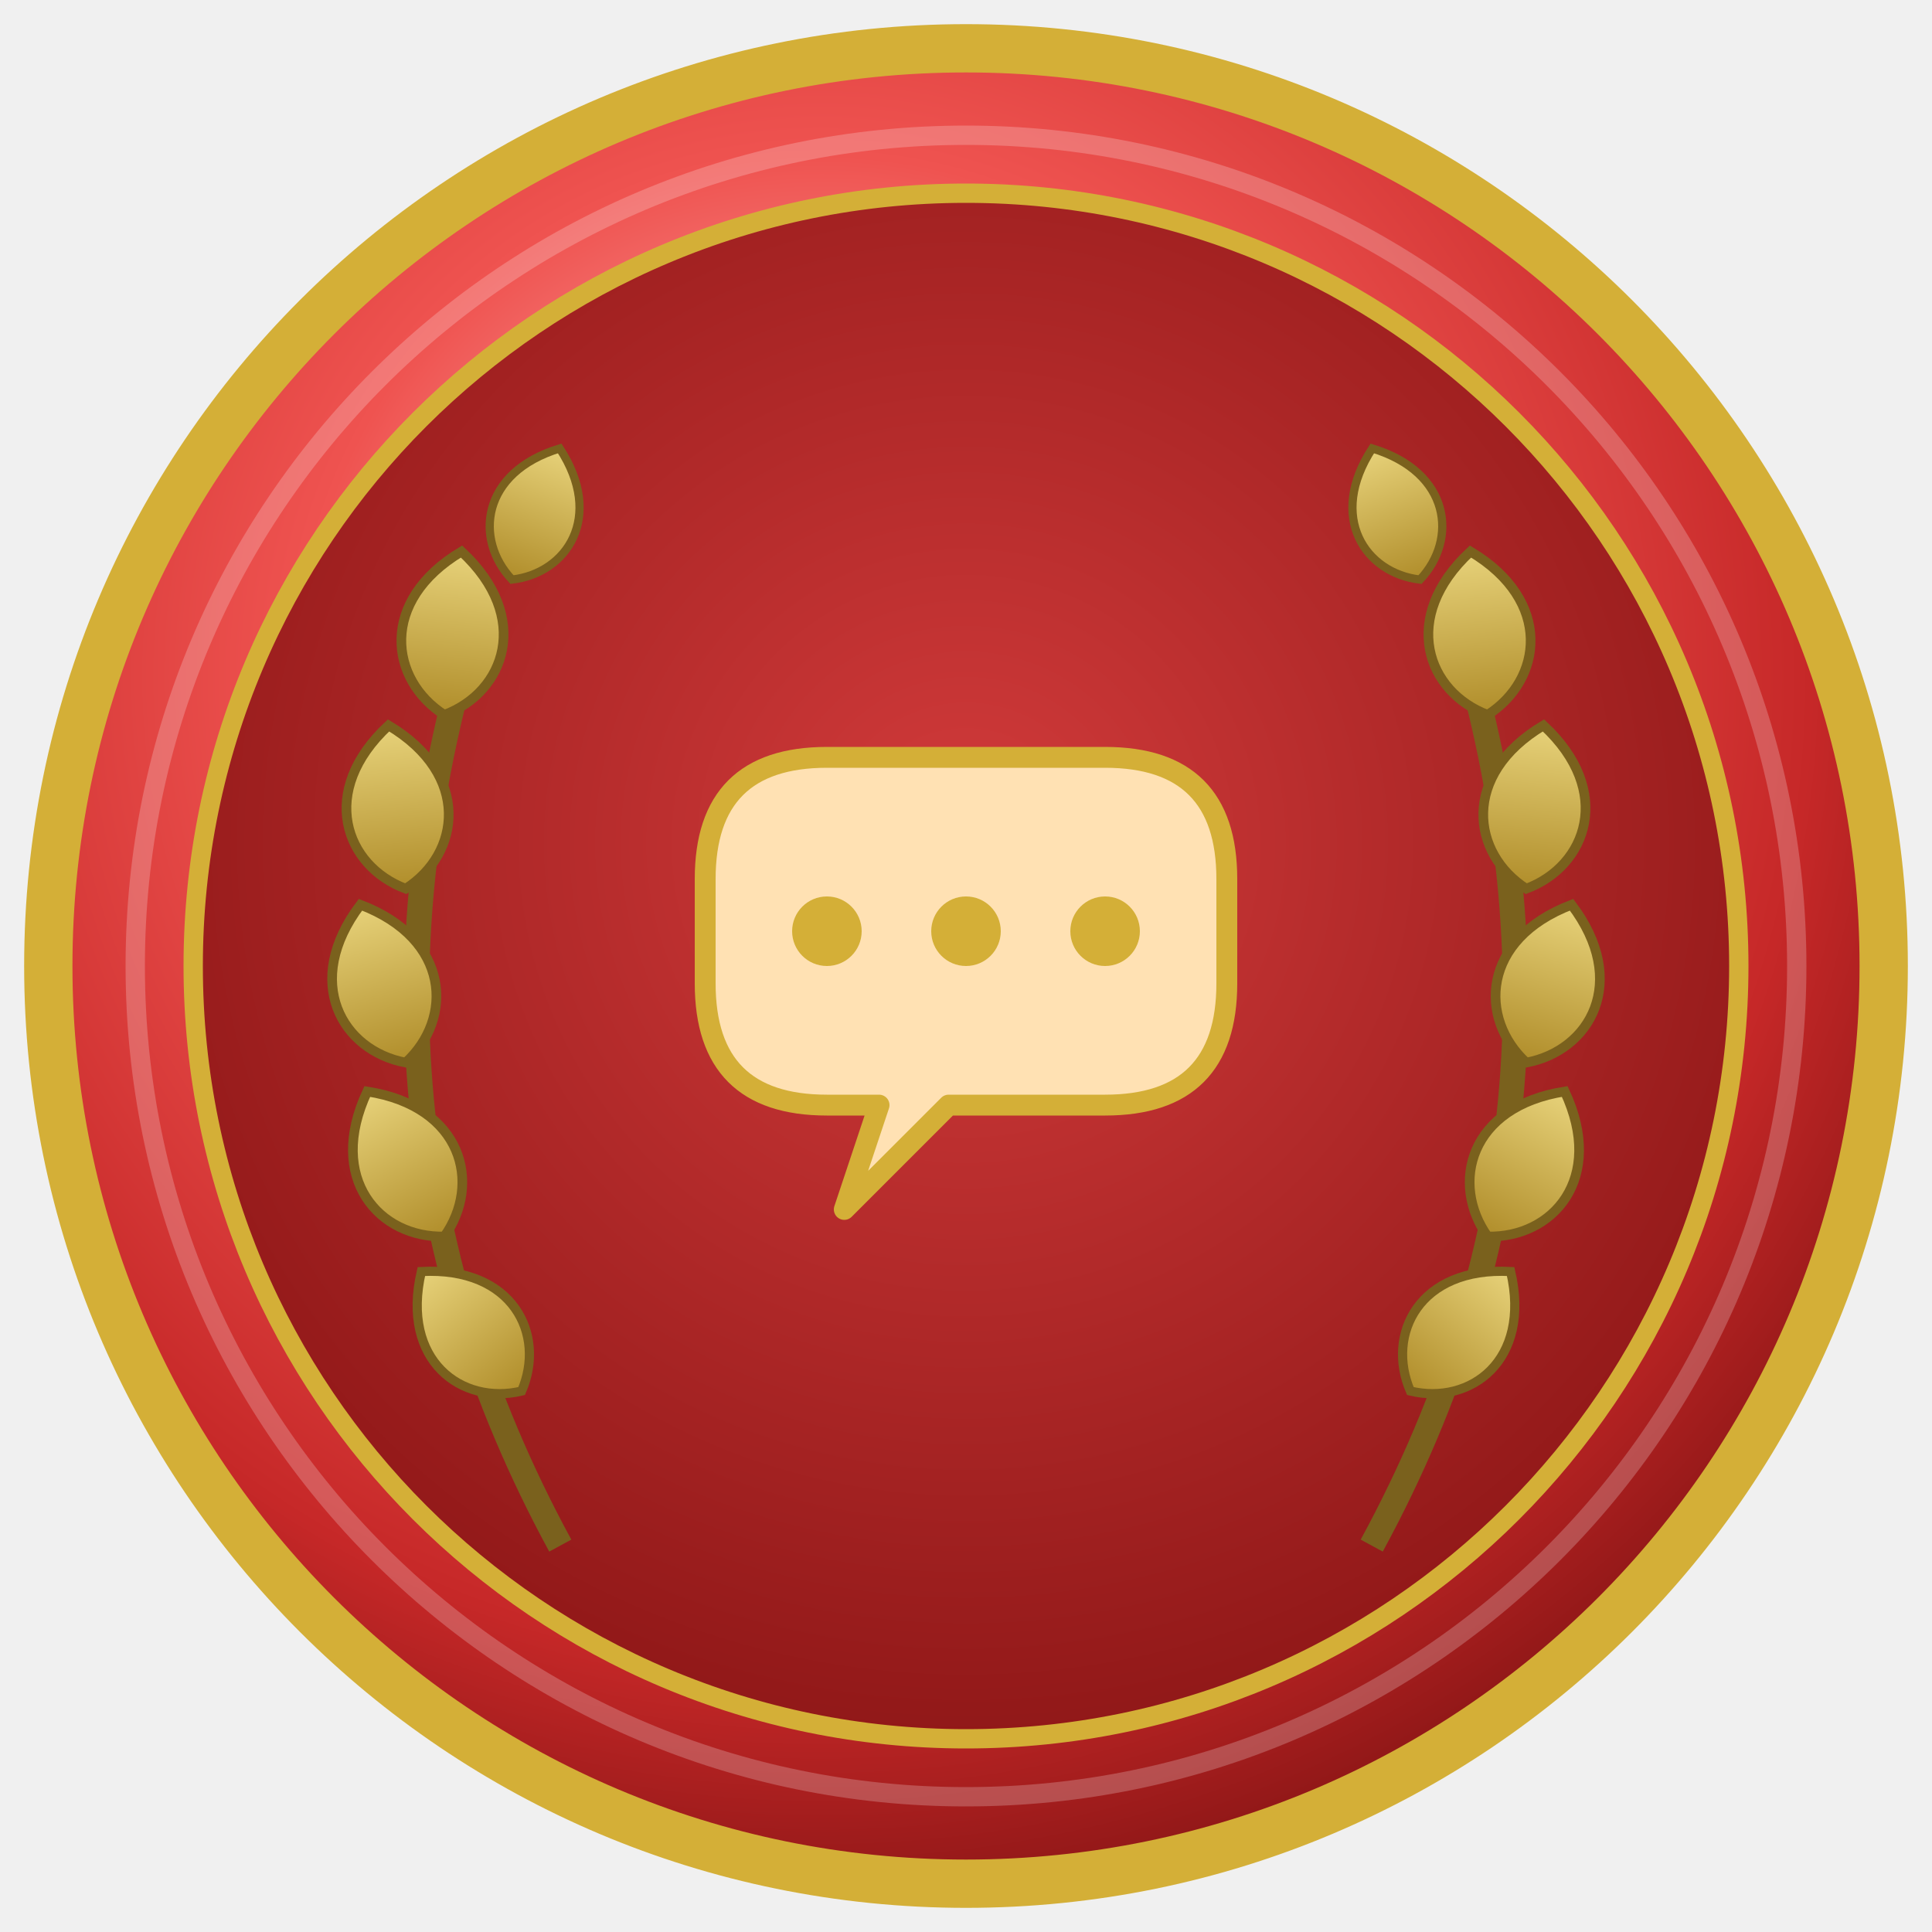
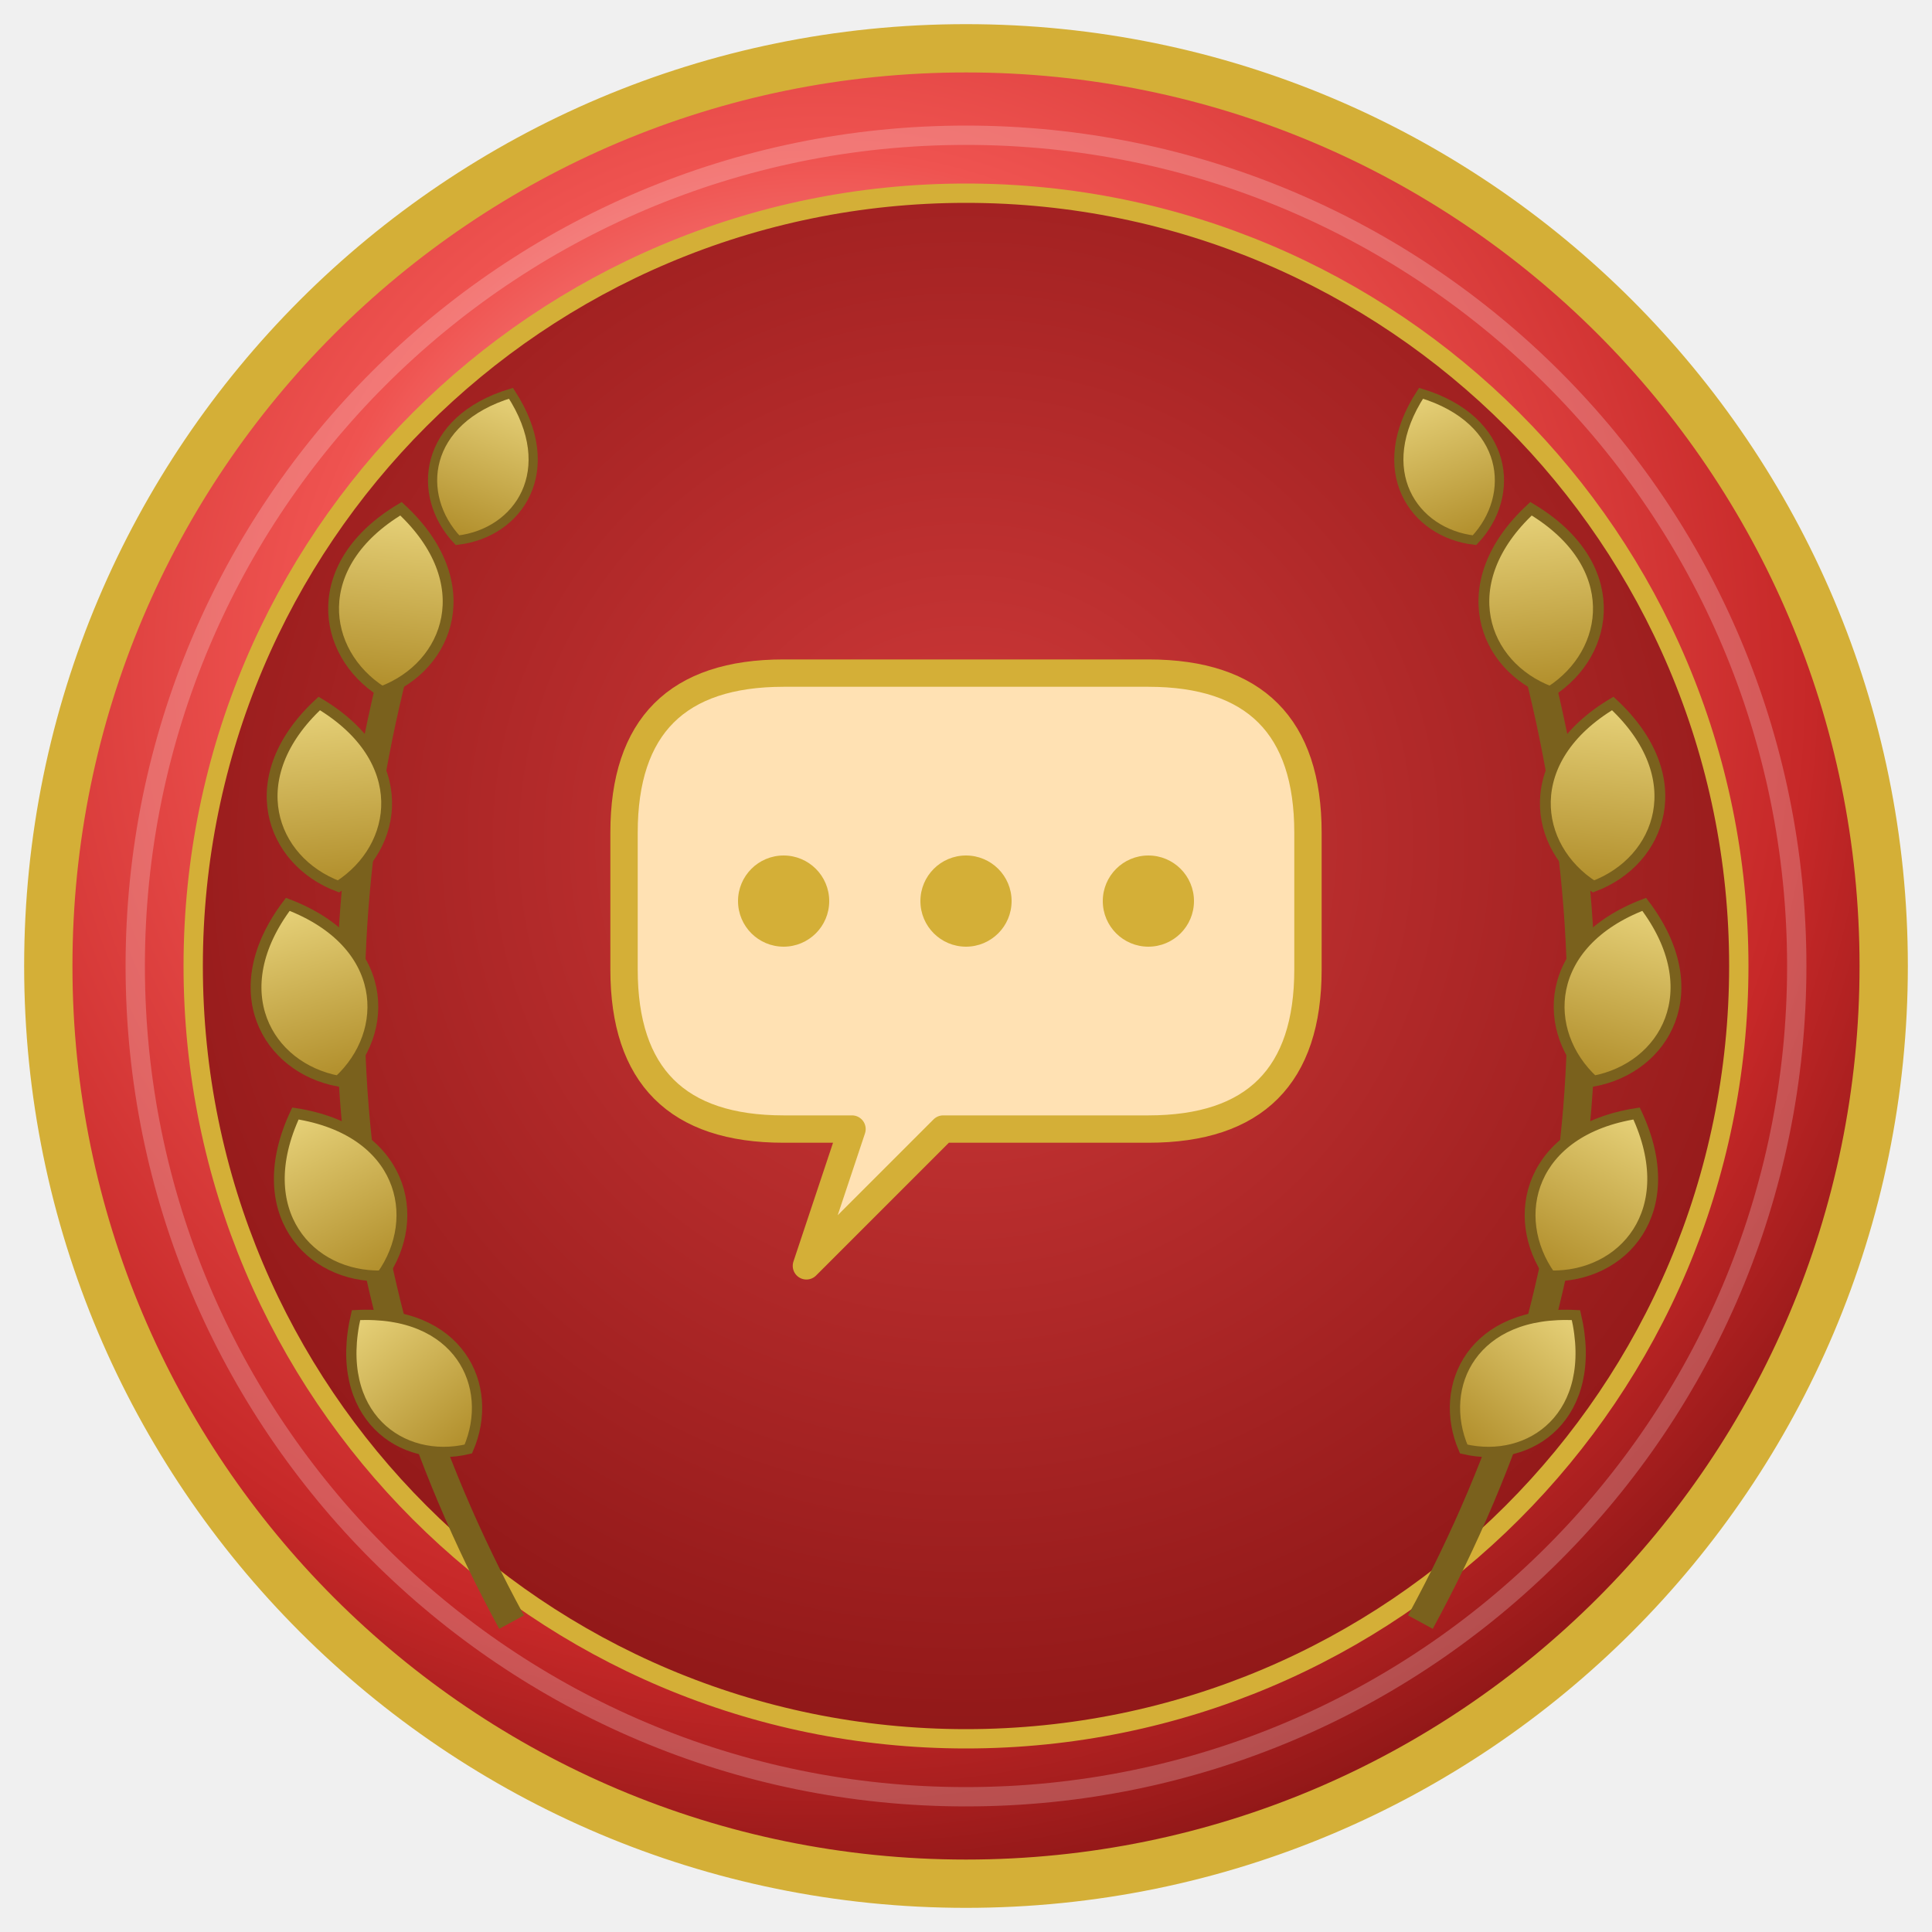
<svg xmlns="http://www.w3.org/2000/svg" viewBox="0 0 200 200" width="200" height="200" role="img" aria-label="Досягнення: Flood Lord (рівень: рубін)">
  <defs>
    <radialGradient id="metal" cx="42%" cy="34%" r="72%">
      <stop offset="0%" stop-color="#ffd1d1" />
      <stop offset="40%" stop-color="#ef5350" />
      <stop offset="76%" stop-color="#c62828" />
      <stop offset="100%" stop-color="#7f1212" />
    </radialGradient>
    <radialGradient id="field" cx="50%" cy="42%" r="60%">
      <stop offset="0%" stop-color="#d23b3b" />
      <stop offset="100%" stop-color="#8f1717" />
    </radialGradient>
    <linearGradient id="leaf" x1="0" y1="0" x2="0" y2="1">
      <stop offset="0%" stop-color="#e7d27a" />
      <stop offset="100%" stop-color="#b08d2a" />
    </linearGradient>
    <path id="lf" d="M0,0 C 6,-3 8,-11 0,-17 C -8,-11 -6,-3 0,0 Z" />
  </defs>
  <circle cx="100" cy="100" r="95" fill="url(#metal)" />
  <circle cx="100" cy="100" r="95" fill="none" stroke="#d4af37" stroke-width="5" />
  <circle cx="100" cy="100" r="86" fill="none" stroke="#ffffff" stroke-opacity="0.22" stroke-width="2" />
  <circle cx="100" cy="100" r="80" fill="url(#field)" stroke="#d4af37" stroke-width="2" />
-   <g transform="translate(0 -6)">
+   <g transform="translate(100 94) scale(1.12) translate(-100 -100)">
    <g id="wreath-l" fill="url(#leaf)" stroke="#7a611d" stroke-width="1">
      <path d="M58,166 Q 33,120 50,68" fill="none" stroke="#7a611d" stroke-width="2.6" />
      <use href="#lf" transform="translate(54,150) rotate(-40) scale(0.95)" />
      <use href="#lf" transform="translate(46,134) rotate(-28)" />
      <use href="#lf" transform="translate(42,116) rotate(-16)" />
      <use href="#lf" transform="translate(42,98) rotate(-6)" />
      <use href="#lf" transform="translate(46,80) rotate(6)" />
      <use href="#lf" transform="translate(53,66) rotate(20) scale(0.85)" />
    </g>
    <use href="#wreath-l" transform="matrix(-1 0 0 1 200 0)" />
  </g>
-   <g transform="translate(100 100) scale(0.9) translate(-100 -100)">
+   <g transform="translate(100 98) scale(1.18) translate(-100 -100)">
    <path d="M84,76 H116 Q130,76 130,90 V102 Q130,116 116,116 H98 L86,128 L90,116 H84 Q70,116 70,102 V90 Q70,76 84,76 Z" fill="#ffe1b3" stroke="#d4af37" stroke-width="2.4" stroke-linejoin="round" />
    <circle cx="84" cy="96" r="4" fill="#d4af37" />
    <circle cx="100" cy="96" r="4" fill="#d4af37" />
    <circle cx="116" cy="96" r="4" fill="#d4af37" />
  </g>
</svg>
